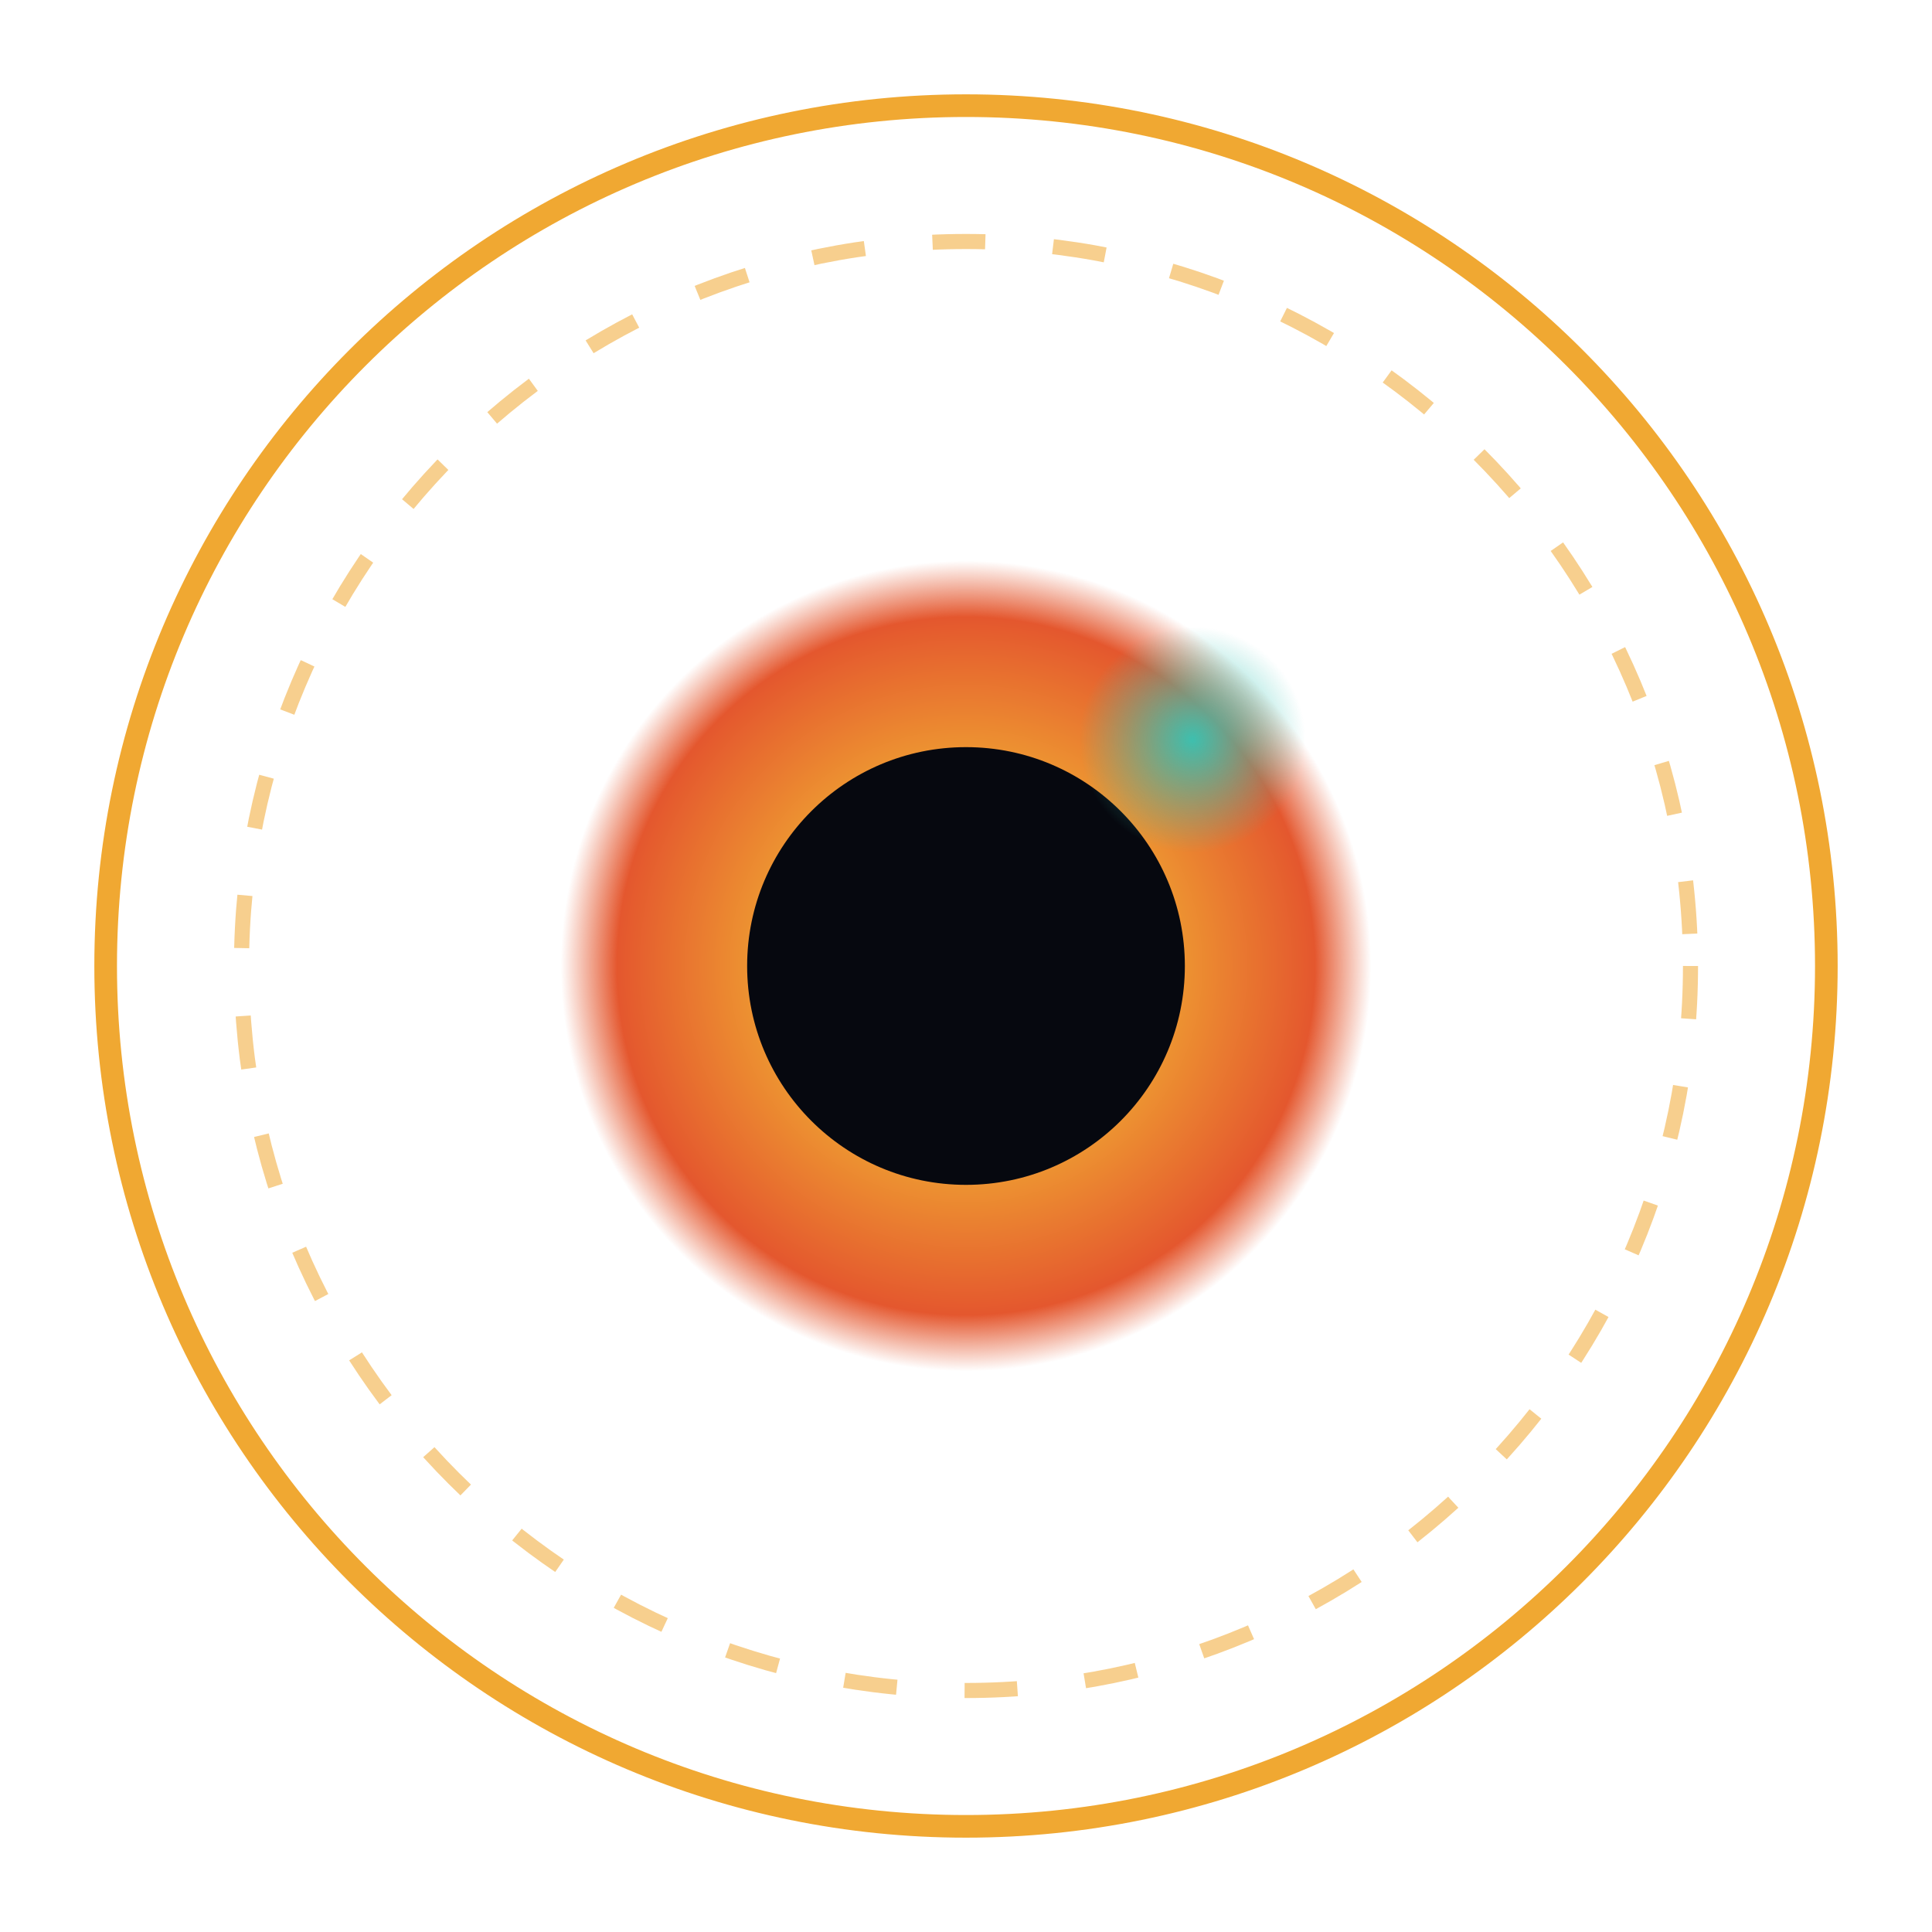
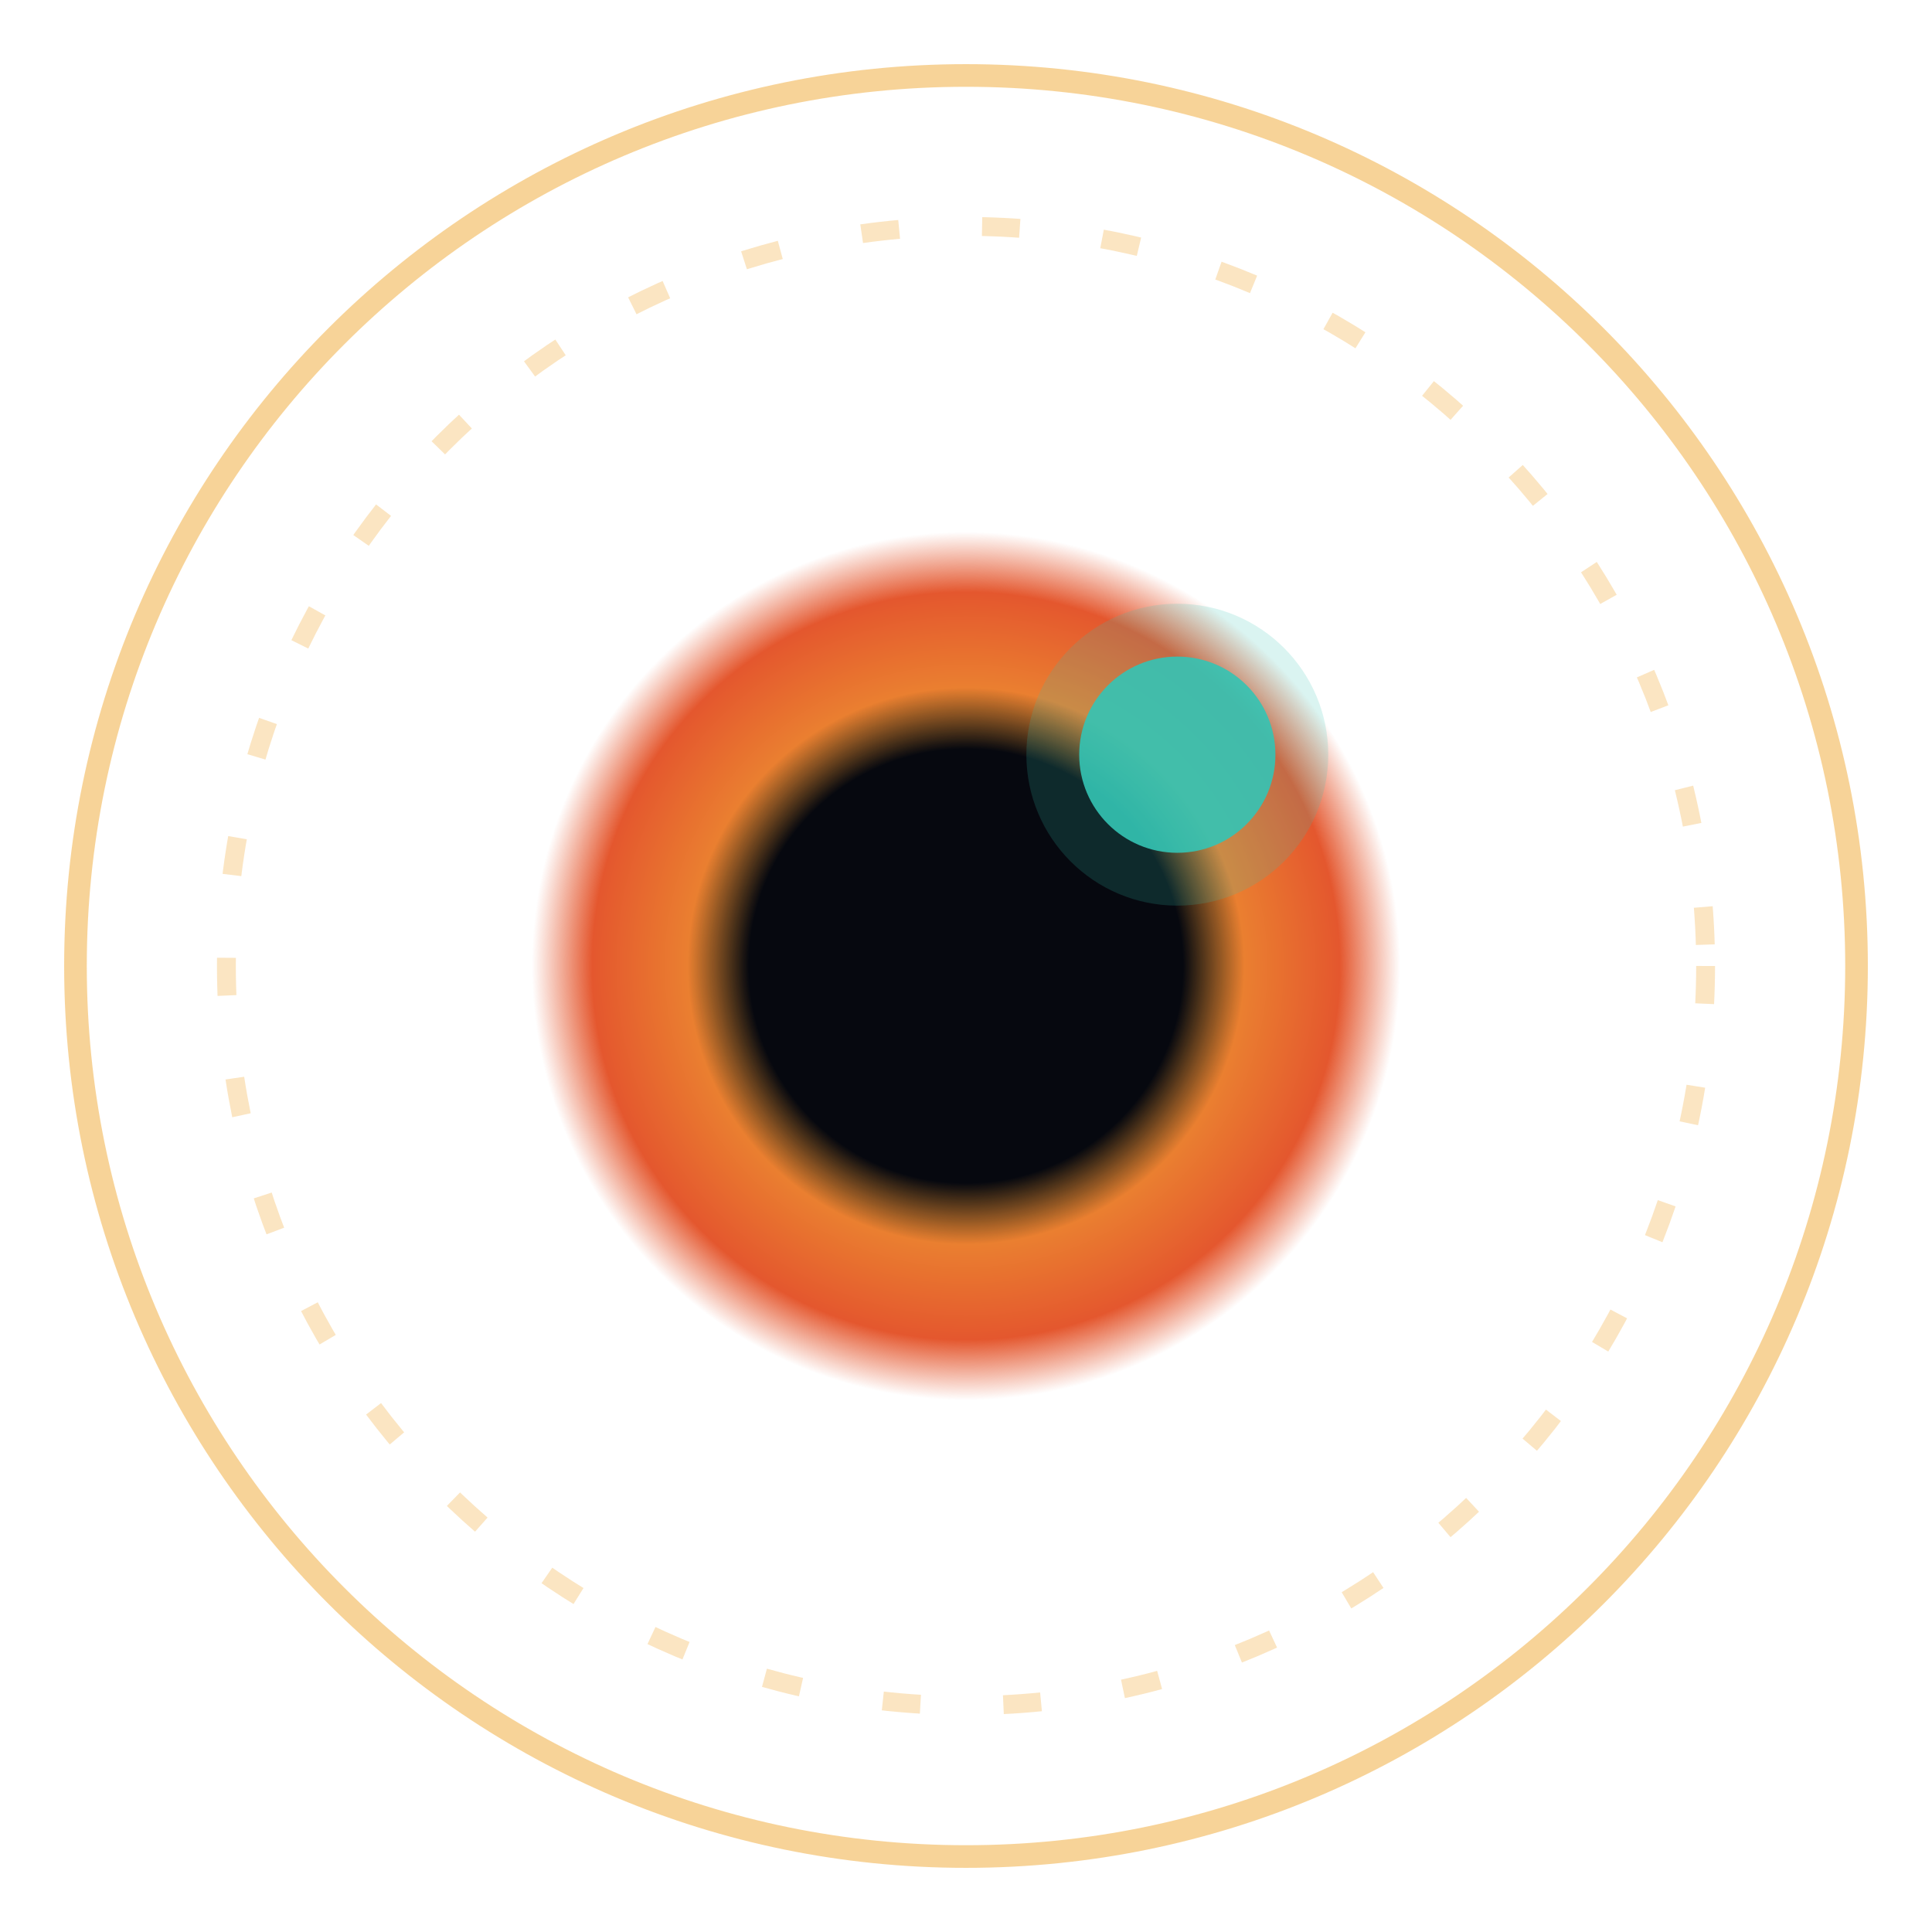
- <svg xmlns="http://www.w3.org/2000/svg" viewBox="0 0 512 512" width="512" height="512">
+ <svg xmlns="http://www.w3.org/2000/svg" width="512" height="512" viewBox="0 0 512 512" fill="none">
  <defs>
    <radialGradient id="irisCore" cx="50%" cy="50%" r="50%">
      <stop offset="0%" stop-color="#F5C877" />
      <stop offset="30%" stop-color="#F0A832" />
      <stop offset="62%" stop-color="#E4572E" />
      <stop offset="72%" stop-color="#E4572E" stop-opacity="0" />
    </radialGradient>
-     <radialGradient id="tealGlint" cx="50%" cy="50%" r="50%">
-       <stop offset="0%" stop-color="#35C4B5" stop-opacity="0.95" />
-       <stop offset="100%" stop-color="#35C4B5" stop-opacity="0" />
+     <radialGradient id="pupil" cx="50%" cy="50%" r="50%">
+       <stop offset="0%" stop-color="#06080F" />
+       <stop offset="78%" stop-color="#06080F" />
+       <stop offset="100%" stop-color="#06080F" stop-opacity="0" />
    </radialGradient>
  </defs>
-   <circle cx="256" cy="256" r="228" fill="none" stroke="#F0A832" stroke-width="6" />
-   <circle cx="256" cy="256" r="192" fill="none" stroke="#F0A832" stroke-opacity="0.55" stroke-width="4" stroke-dasharray="14 18" />
-   <circle cx="256" cy="256" r="150" fill="url(#irisCore)" />
-   <circle cx="256" cy="256" r="58" fill="#06080F" />
-   <circle cx="316" cy="196" r="30" fill="url(#tealGlint)" />
+   <circle cx="256" cy="256" r="236" stroke="#F0A832" stroke-opacity="0.5" stroke-width="6" />
+   <circle cx="256" cy="256" r="196" stroke="#F0A832" stroke-opacity="0.3" stroke-width="5" stroke-dasharray="10 22" />
+   <circle cx="256" cy="256" r="160" fill="url(#irisCore)" />
+   <circle cx="256" cy="256" r="74" fill="url(#pupil)" />
+   <circle cx="312" cy="200" r="26" fill="#35C4B5" fill-opacity="0.9" />
+   <circle cx="312" cy="200" r="40" fill="#35C4B5" fill-opacity="0.18" />
</svg>
